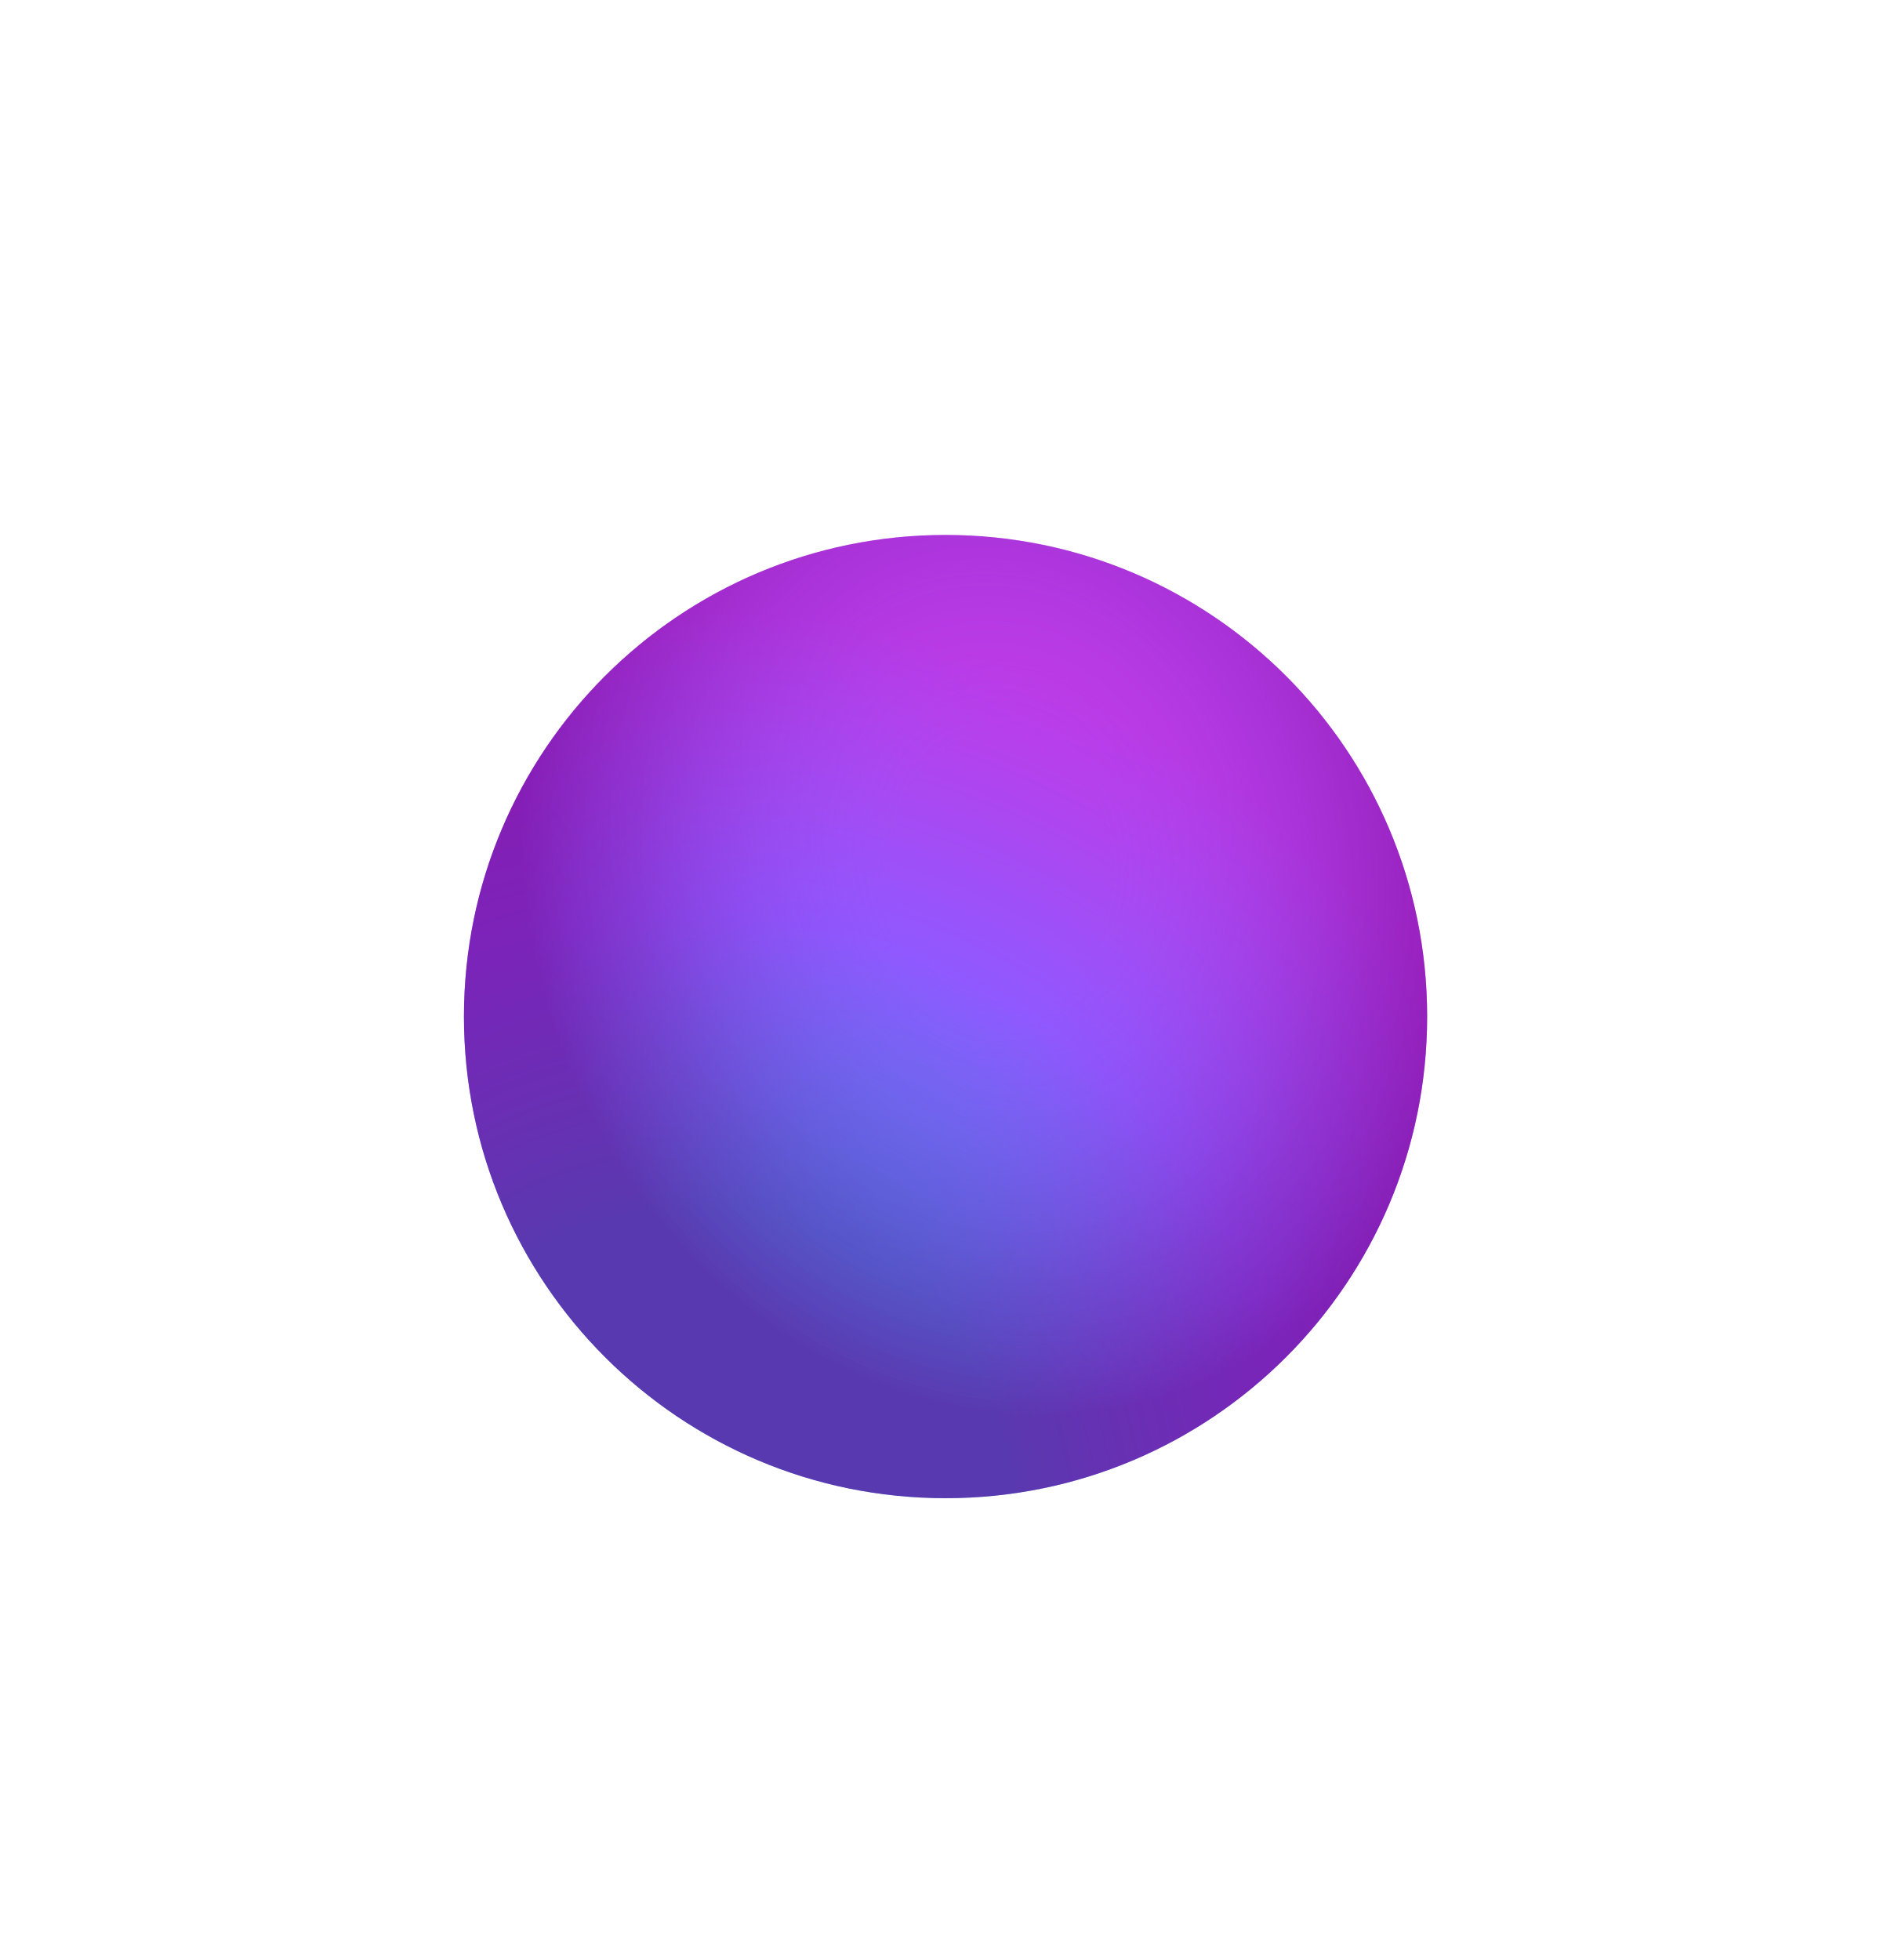
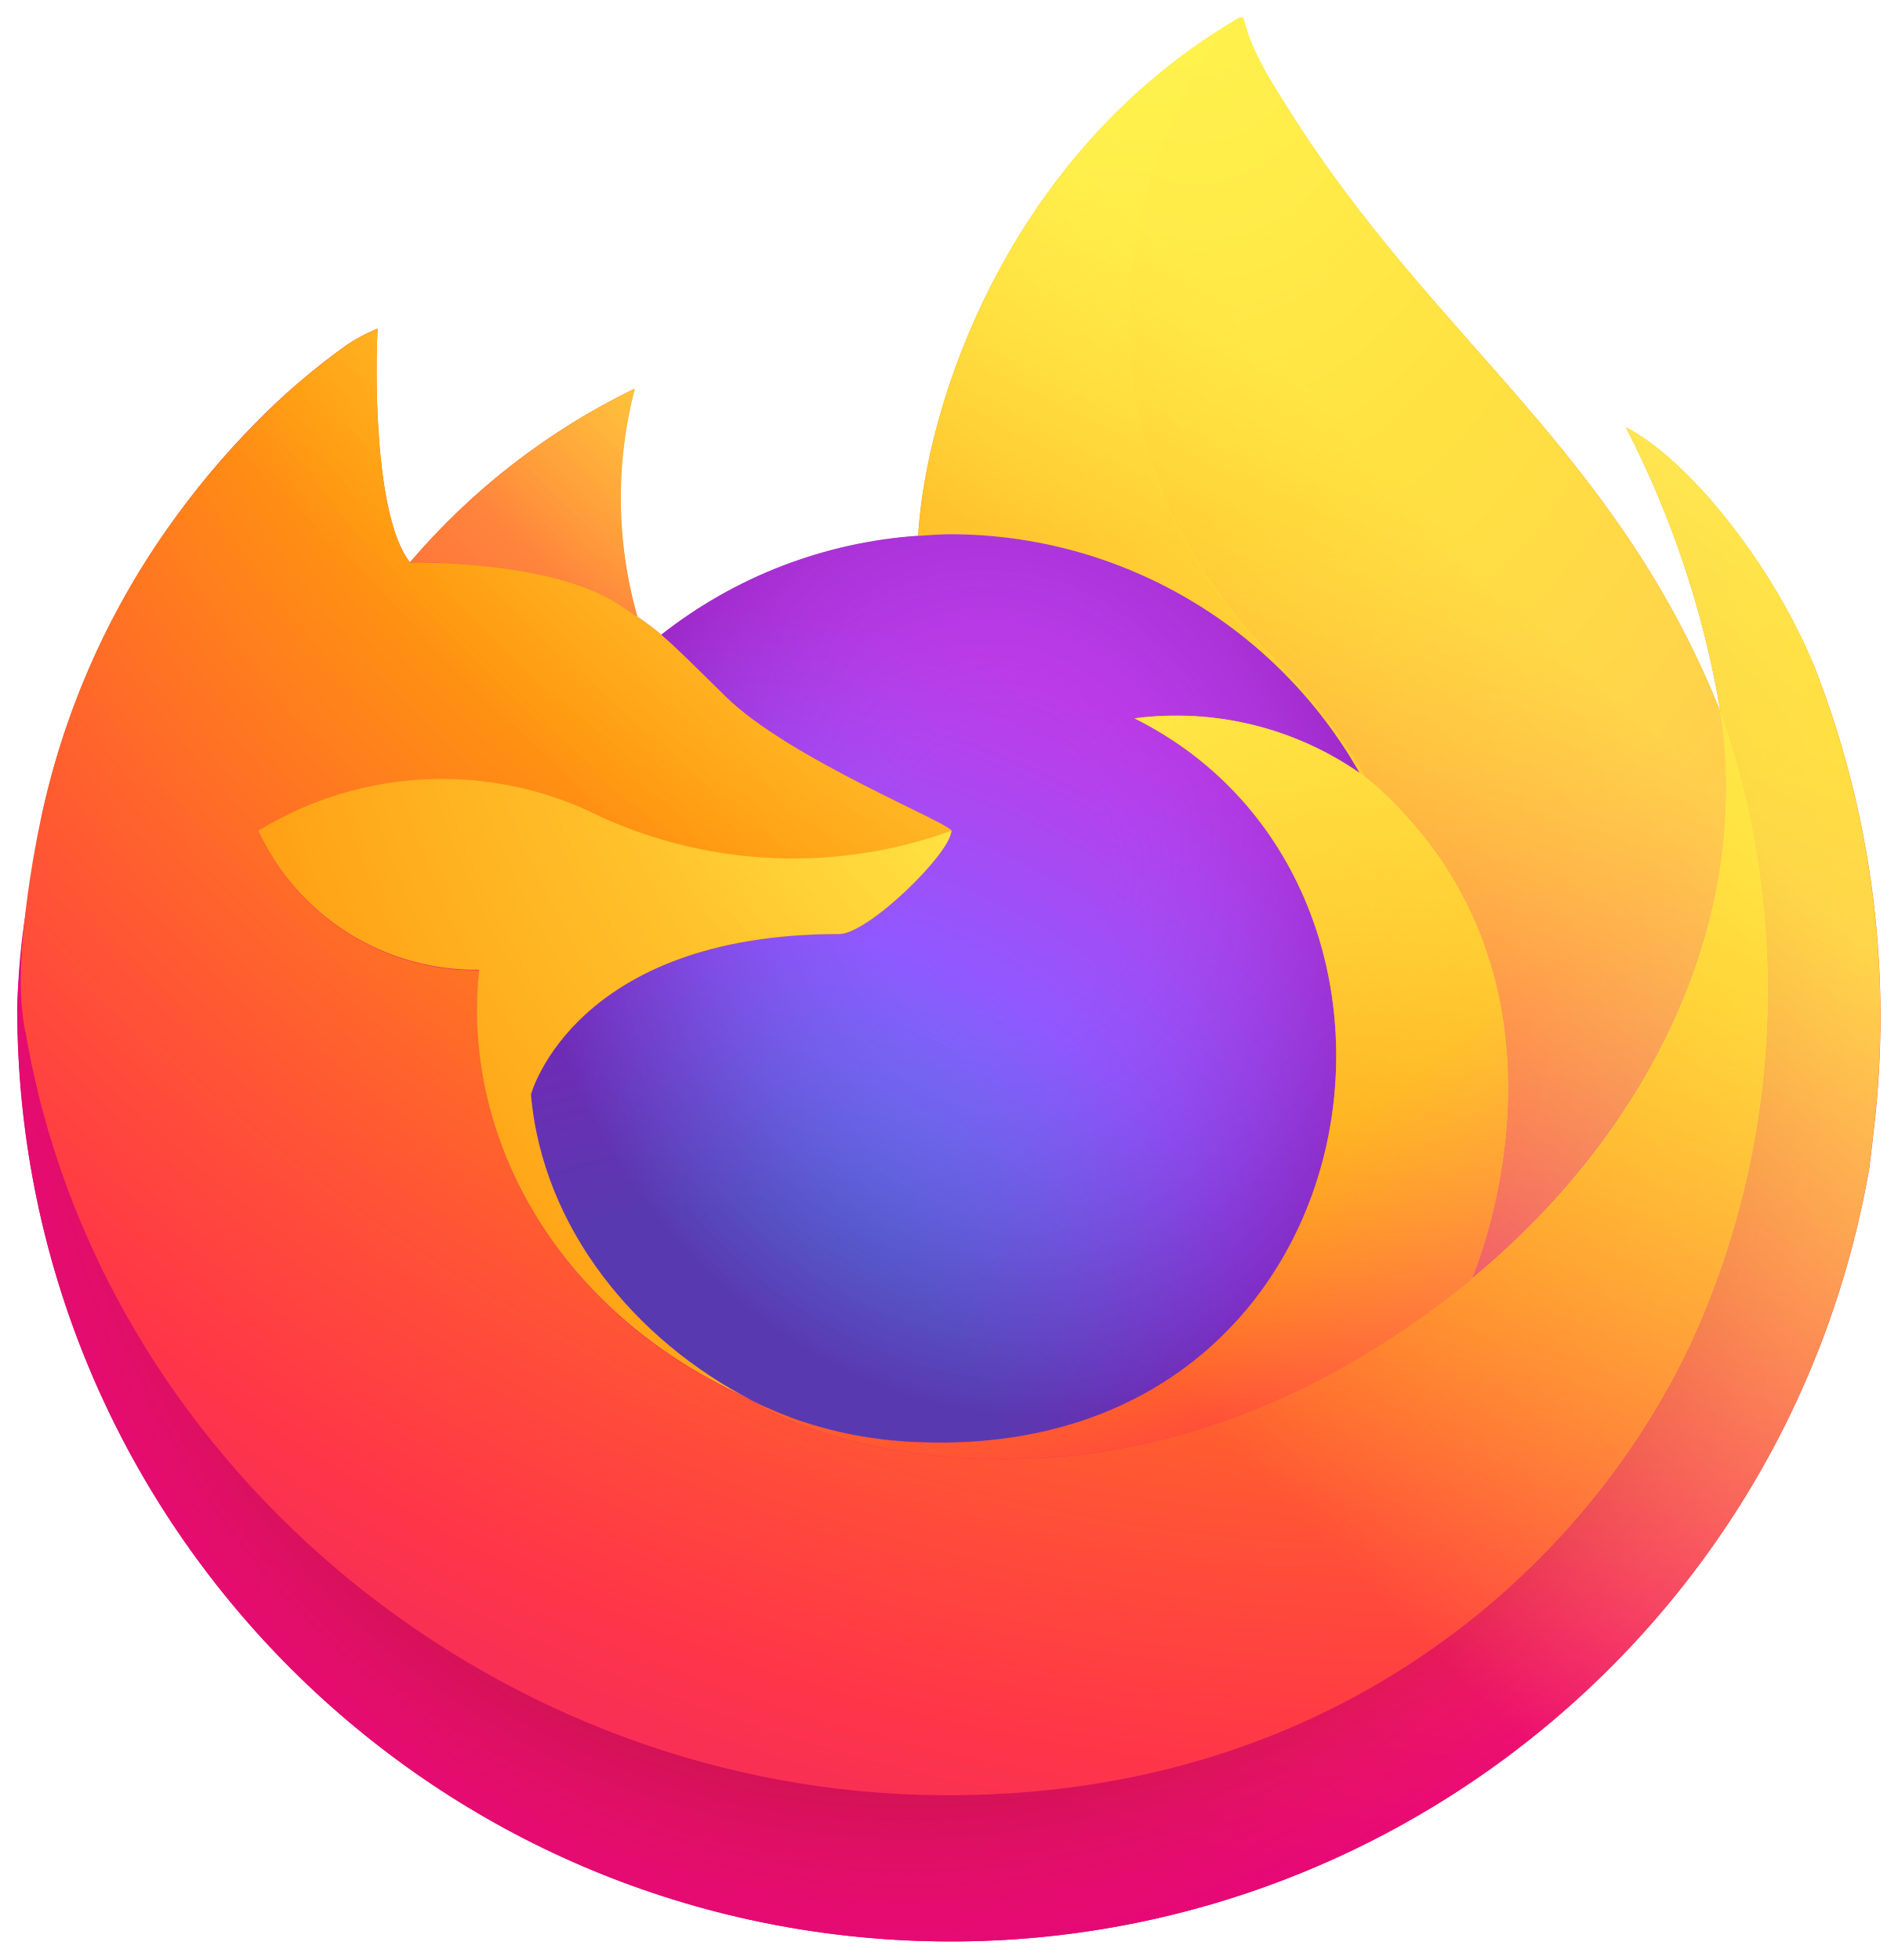
- <svg xmlns="http://www.w3.org/2000/svg" width="77.42" height="79.97" version="1.1" viewBox="0 0 77.42 79.97" id="svg77">
-   <defs id="defs66">
+ <svg xmlns="http://www.w3.org/2000/svg" width="77.42" height="79.97" version="1.1" viewBox="0 0 77.42 79.97">
+   <defs>
    <linearGradient id="a" x1="70.79" x2="6.447" y1="12.39" y2="74.47" gradientTransform="translate(-1.3 -.004086)" gradientUnits="userSpaceOnUse">
-       <stop stop-color="#fff44f" offset=".048" id="stop1" />
-       <stop stop-color="#ffe847" offset=".111" id="stop2" />
-       <stop stop-color="#ffc830" offset=".225" id="stop3" />
-       <stop stop-color="#ff980e" offset=".368" id="stop4" />
-       <stop stop-color="#ff8b16" offset=".401" id="stop5" />
-       <stop stop-color="#ff672a" offset=".462" id="stop6" />
-       <stop stop-color="#ff3647" offset=".534" id="stop7" />
-       <stop stop-color="#e31587" offset=".705" id="stop8" />
+       <stop stop-color="#fff44f" offset=".048" />
+       <stop stop-color="#ffe847" offset=".111" />
+       <stop stop-color="#ffc830" offset=".225" />
+       <stop stop-color="#ff980e" offset=".368" />
+       <stop stop-color="#ff8b16" offset=".401" />
+       <stop stop-color="#ff672a" offset=".462" />
+       <stop stop-color="#ff3647" offset=".534" />
+       <stop stop-color="#e31587" offset=".705" />
    </linearGradient>
    <radialGradient id="b" cx="-7907" cy="-8515" r="80.8" gradientTransform="translate(7974,8524)" gradientUnits="userSpaceOnUse">
-       <stop stop-color="#ffbd4f" offset=".129" id="stop9" />
-       <stop stop-color="#ffac31" offset=".186" id="stop10" />
-       <stop stop-color="#ff9d17" offset=".247" id="stop11" />
-       <stop stop-color="#ff980e" offset=".283" id="stop12" />
-       <stop stop-color="#ff563b" offset=".403" id="stop13" />
-       <stop stop-color="#ff3750" offset=".467" id="stop14" />
-       <stop stop-color="#f5156c" offset=".71" id="stop15" />
-       <stop stop-color="#eb0878" offset=".782" id="stop16" />
-       <stop stop-color="#e50080" offset=".86" id="stop17" />
+       <stop stop-color="#ffbd4f" offset=".129" />
+       <stop stop-color="#ffac31" offset=".186" />
+       <stop stop-color="#ff9d17" offset=".247" />
+       <stop stop-color="#ff980e" offset=".283" />
+       <stop stop-color="#ff563b" offset=".403" />
+       <stop stop-color="#ff3750" offset=".467" />
+       <stop stop-color="#f5156c" offset=".71" />
+       <stop stop-color="#eb0878" offset=".782" />
+       <stop stop-color="#e50080" offset=".86" />
    </radialGradient>
    <radialGradient id="c" cx="-7937" cy="-8482" r="80.8" gradientTransform="translate(7974,8524)" gradientUnits="userSpaceOnUse">
-       <stop stop-color="#960e18" offset=".3" id="stop18" />
-       <stop stop-color="#b11927" stop-opacity=".74" offset=".351" id="stop19" />
-       <stop stop-color="#db293d" stop-opacity=".343" offset=".435" id="stop20" />
-       <stop stop-color="#f5334b" stop-opacity=".094" offset=".497" id="stop21" />
-       <stop stop-color="#ff3750" stop-opacity="0" offset=".53" id="stop22" />
+       <stop stop-color="#960e18" offset=".3" />
+       <stop stop-color="#b11927" stop-opacity=".74" offset=".351" />
+       <stop stop-color="#db293d" stop-opacity=".343" offset=".435" />
+       <stop stop-color="#f5334b" stop-opacity=".094" offset=".497" />
+       <stop stop-color="#ff3750" stop-opacity="0" offset=".53" />
    </radialGradient>
    <radialGradient id="d" cx="-7927" cy="-8533" r="58.53" gradientTransform="translate(7974,8524)" gradientUnits="userSpaceOnUse">
-       <stop stop-color="#fff44f" offset=".132" id="stop23" />
-       <stop stop-color="#ffdc3e" offset=".252" id="stop24" />
-       <stop stop-color="#ff9d12" offset=".506" id="stop25" />
-       <stop stop-color="#ff980e" offset=".526" id="stop26" />
+       <stop stop-color="#fff44f" offset=".132" />
+       <stop stop-color="#ffdc3e" offset=".252" />
+       <stop stop-color="#ff9d12" offset=".506" />
+       <stop stop-color="#ff980e" offset=".526" />
    </radialGradient>
    <radialGradient id="e" cx="-7946" cy="-8461" r="38.47" gradientTransform="translate(7974,8524)" gradientUnits="userSpaceOnUse">
-       <stop stop-color="#3a8ee6" offset=".353" id="stop27" />
-       <stop stop-color="#5c79f0" offset=".472" id="stop28" />
-       <stop stop-color="#9059ff" offset=".669" id="stop29" />
-       <stop stop-color="#c139e6" offset="1" id="stop30" />
+       <stop stop-color="#3a8ee6" offset=".353" />
+       <stop stop-color="#5c79f0" offset=".472" />
+       <stop stop-color="#9059ff" offset=".669" />
+       <stop stop-color="#c139e6" offset="1" />
    </radialGradient>
    <radialGradient id="f" cx="-7936" cy="-8492" r="20.4" gradientTransform="matrix(.972 -.235 .275 1.138 10090 7834)" gradientUnits="userSpaceOnUse">
-       <stop stop-color="#9059ff" stop-opacity="0" offset=".206" id="stop31" />
-       <stop stop-color="#8c4ff3" stop-opacity=".064" offset=".278" id="stop32" />
-       <stop stop-color="#7716a8" stop-opacity=".45" offset=".747" id="stop33" />
-       <stop stop-color="#6e008b" stop-opacity=".6" offset=".975" id="stop34" />
+       <stop stop-color="#9059ff" stop-opacity="0" offset=".206" />
+       <stop stop-color="#8c4ff3" stop-opacity=".064" offset=".278" />
+       <stop stop-color="#7716a8" stop-opacity=".45" offset=".747" />
+       <stop stop-color="#6e008b" stop-opacity=".6" offset=".975" />
    </radialGradient>
    <radialGradient id="g" cx="-7938" cy="-8518" r="27.68" gradientTransform="translate(7974,8524)" gradientUnits="userSpaceOnUse">
-       <stop stop-color="#ffe226" offset="0" id="stop35" />
-       <stop stop-color="#ffdb27" offset=".121" id="stop36" />
-       <stop stop-color="#ffc82a" offset=".295" id="stop37" />
-       <stop stop-color="#ffa930" offset=".502" id="stop38" />
-       <stop stop-color="#ff7e37" offset=".732" id="stop39" />
-       <stop stop-color="#ff7139" offset=".792" id="stop40" />
+       <stop stop-color="#ffe226" offset="0" />
+       <stop stop-color="#ffdb27" offset=".121" />
+       <stop stop-color="#ffc82a" offset=".295" />
+       <stop stop-color="#ffa930" offset=".502" />
+       <stop stop-color="#ff7e37" offset=".732" />
+       <stop stop-color="#ff7139" offset=".792" />
    </radialGradient>
    <radialGradient id="h" cx="-7916" cy="-8536" r="118.1" gradientTransform="translate(7974,8524)" gradientUnits="userSpaceOnUse">
-       <stop stop-color="#fff44f" offset=".113" id="stop41" />
-       <stop stop-color="#ff980e" offset=".456" id="stop42" />
-       <stop stop-color="#ff5634" offset=".622" id="stop43" />
-       <stop stop-color="#ff3647" offset=".716" id="stop44" />
-       <stop stop-color="#e31587" offset=".904" id="stop45" />
+       <stop stop-color="#fff44f" offset=".113" />
+       <stop stop-color="#ff980e" offset=".456" />
+       <stop stop-color="#ff5634" offset=".622" />
+       <stop stop-color="#ff3647" offset=".716" />
+       <stop stop-color="#e31587" offset=".904" />
    </radialGradient>
    <radialGradient id="i" cx="-7927" cy="-8523" r="86.5" gradientTransform="matrix(.105 .995 -.653 .069 -4685 8470)" gradientUnits="userSpaceOnUse">
-       <stop stop-color="#fff44f" offset="0" id="stop46" />
-       <stop stop-color="#ffe847" offset=".06" id="stop47" />
-       <stop stop-color="#ffc830" offset=".168" id="stop48" />
-       <stop stop-color="#ff980e" offset=".304" id="stop49" />
-       <stop stop-color="#ff8b16" offset=".356" id="stop50" />
-       <stop stop-color="#ff672a" offset=".455" id="stop51" />
-       <stop stop-color="#ff3647" offset=".57" id="stop52" />
-       <stop stop-color="#e31587" offset=".737" id="stop53" />
+       <stop stop-color="#fff44f" offset="0" />
+       <stop stop-color="#ffe847" offset=".06" />
+       <stop stop-color="#ffc830" offset=".168" />
+       <stop stop-color="#ff980e" offset=".304" />
+       <stop stop-color="#ff8b16" offset=".356" />
+       <stop stop-color="#ff672a" offset=".455" />
+       <stop stop-color="#ff3647" offset=".57" />
+       <stop stop-color="#e31587" offset=".737" />
    </radialGradient>
    <radialGradient id="j" cx="-7938" cy="-8508" r="73.72" gradientTransform="translate(7974,8524)" gradientUnits="userSpaceOnUse">
-       <stop stop-color="#fff44f" offset=".137" id="stop54" />
-       <stop stop-color="#ff980e" offset=".48" id="stop55" />
-       <stop stop-color="#ff5634" offset=".592" id="stop56" />
-       <stop stop-color="#ff3647" offset=".655" id="stop57" />
-       <stop stop-color="#e31587" offset=".904" id="stop58" />
+       <stop stop-color="#fff44f" offset=".137" />
+       <stop stop-color="#ff980e" offset=".48" />
+       <stop stop-color="#ff5634" offset=".592" />
+       <stop stop-color="#ff3647" offset=".655" />
+       <stop stop-color="#e31587" offset=".904" />
    </radialGradient>
    <radialGradient id="k" cx="-7919" cy="-8504" r="80.69" gradientTransform="translate(7974,8524)" gradientUnits="userSpaceOnUse">
-       <stop stop-color="#fff44f" offset=".094" id="stop59" />
-       <stop stop-color="#ffe141" offset=".231" id="stop60" />
-       <stop stop-color="#ffaf1e" offset=".509" id="stop61" />
-       <stop stop-color="#ff980e" offset=".626" id="stop62" />
+       <stop stop-color="#fff44f" offset=".094" />
+       <stop stop-color="#ffe141" offset=".231" />
+       <stop stop-color="#ffaf1e" offset=".509" />
+       <stop stop-color="#ff980e" offset=".626" />
    </radialGradient>
    <linearGradient id="l" x1="70.01" x2="15.27" y1="12.06" y2="66.81" gradientTransform="translate(-1.3 -.004086)" gradientUnits="userSpaceOnUse">
-       <stop stop-color="#fff44f" stop-opacity=".8" offset=".167" id="stop63" />
-       <stop stop-color="#fff44f" stop-opacity=".634" offset=".266" id="stop64" />
-       <stop stop-color="#fff44f" stop-opacity=".217" offset=".489" id="stop65" />
-       <stop stop-color="#fff44f" stop-opacity="0" offset=".6" id="stop66" />
+       <stop stop-color="#fff44f" stop-opacity=".8" offset=".167" />
+       <stop stop-color="#fff44f" stop-opacity=".634" offset=".266" />
+       <stop stop-color="#fff44f" stop-opacity=".217" offset=".489" />
+       <stop stop-color="#fff44f" stop-opacity="0" offset=".6" />
    </linearGradient>
  </defs>
-   <g transform="matrix(.9819843 0 0 .9819843 .6974849 .7199239)" id="g77">
-     <circle id="path77" cx="38.578" cy="41.505" r="20.011" fill="url(#e)" />
-     <circle id="circle77" cx="38.578" cy="41.505" r="20.011" fill="url(#f)" />
+   <g transform="matrix(.9819843 0 0 .9819843 .6974849 .7199239)">
+     <path d="m74.62 26.83c-1.684-4.052-5.1-8.427-7.775-9.81a40.27 40.27 0 0 1 3.925 11.76l7e-3 0.065c-4.382-10.92-11.81-15.33-17.88-24.92-0.307-0.485-0.614-0.971-0.913-1.484-0.171-0.293-0.308-0.557-0.427-0.8a7.053 7.053 0 0 1-0.578-1.535 0.1 0.1 0 0 0-0.088-0.1 0.138 0.138 0 0 0-0.073 0c-5e-3 0-0.013 9e-3 -0.019 0.011s-0.019 0.011-0.028 0.015l0.015-0.026c-9.735 5.7-13.04 16.25-13.34 21.53a19.39 19.39 0 0 0-10.67 4.111 11.59 11.59 0 0 0-1-0.758 17.97 17.97 0 0 1-0.109-9.473 28.7 28.7 0 0 0-9.329 7.21h-0.018c-1.536-1.947-1.428-8.367-1.34-9.708a6.928 6.928 0 0 0-1.294 0.687 28.22 28.22 0 0 0-3.788 3.245 33.84 33.84 0 0 0-3.623 4.347v6e-3 -7e-3a32.73 32.73 0 0 0-5.2 11.74l-0.052 0.256c-0.073 0.341-0.336 2.049-0.381 2.42 0 0.029-6e-3 0.056-9e-3 0.085a36.94 36.94 0 0 0-0.629 5.343v0.2a38.76 38.76 0 0 0 76.95 6.554c0.065-0.5 0.118-0.995 0.176-1.5a39.86 39.86 0 0 0-2.514-19.47zm-44.67 30.34c0.181 0.087 0.351 0.181 0.537 0.264l0.027 0.017q-0.282-0.135-0.564-0.281zm8.878-23.38m31.95-4.934v-0.037l7e-3 0.041z" fill="url(#a)" />
+     <path d="m74.62 26.83c-1.684-4.052-5.1-8.427-7.775-9.81a40.27 40.27 0 0 1 3.925 11.76v0.037l7e-3 0.041a35.1 35.1 0 0 1-1.206 26.16c-4.442 9.531-15.19 19.3-32.02 18.82-18.18-0.515-34.2-14.01-37.19-31.68-0.545-2.787 0-4.2 0.274-6.465a28.88 28.88 0 0 0-0.623 5.348v0.2a38.76 38.76 0 0 0 76.95 6.554c0.065-0.5 0.118-0.995 0.176-1.5a39.86 39.86 0 0 0-2.514-19.47z" fill="url(#b)" />
+     <path d="m74.62 26.83c-1.684-4.052-5.1-8.427-7.775-9.81a40.27 40.27 0 0 1 3.925 11.76v0.037l7e-3 0.041a35.1 35.1 0 0 1-1.206 26.16c-4.442 9.531-15.19 19.3-32.02 18.82-18.18-0.515-34.2-14.01-37.19-31.68-0.545-2.787 0-4.2 0.274-6.465a28.88 28.88 0 0 0-0.623 5.348v0.2a38.76 38.76 0 0 0 76.95 6.554c0.065-0.5 0.118-0.995 0.176-1.5a39.86 39.86 0 0 0-2.514-19.47z" fill="url(#c)" />
+     <path d="m55.78 31.38c0.084 0.059 0.162 0.118 0.241 0.177a21.1 21.1 0 0 0-3.6-4.695c-12.05-12.05-3.157-26.12-1.658-26.84l0.015-0.022c-9.735 5.7-13.04 16.25-13.34 21.53 0.452-0.031 0.9-0.069 1.362-0.069a19.56 19.56 0 0 1 16.98 9.917z" fill="url(#d)" />
+     <path d="m38.82 33.79c-0.064 0.964-3.47 4.289-4.661 4.289-11.02 0-12.81 6.667-12.81 6.667 0.488 5.614 4.4 10.24 9.129 12.68 0.216 0.112 0.435 0.213 0.654 0.312q0.569 0.252 1.138 0.466a17.24 17.24 0 0 0 5.043 0.973c19.32 0.906 23.06-23.1 9.119-30.07a13.38 13.38 0 0 1 9.345 2.269 19.56 19.56 0 0 0-16.98-9.917c-0.46 0-0.91 0.038-1.362 0.069a19.39 19.39 0 0 0-10.67 4.111c0.591 0.5 1.258 1.168 2.663 2.553 2.63 2.591 9.375 5.275 9.39 5.59z" fill="url(#e)" />
+     <path d="m38.82 33.79c-0.064 0.964-3.47 4.289-4.661 4.289-11.02 0-12.81 6.667-12.81 6.667 0.488 5.614 4.4 10.24 9.129 12.68 0.216 0.112 0.435 0.213 0.654 0.312q0.569 0.252 1.138 0.466a17.24 17.24 0 0 0 5.043 0.973c19.32 0.906 23.06-23.1 9.119-30.07a13.38 13.38 0 0 1 9.345 2.269 19.56 19.56 0 0 0-16.98-9.917c-0.46 0-0.91 0.038-1.362 0.069a19.39 19.39 0 0 0-10.67 4.111c0.591 0.5 1.258 1.168 2.663 2.553 2.63 2.591 9.375 5.275 9.39 5.59z" fill="url(#f)" />
+     <path d="m24.96 24.36c0.314 0.2 0.573 0.374 0.8 0.531a17.97 17.97 0 0 1-0.109-9.473 28.7 28.7 0 0 0-9.329 7.21c0.189-5e-3 5.811-0.106 8.638 1.732z" fill="url(#g)" />
+     <path d="m0.354 42.16c2.991 17.67 19.01 31.17 37.19 31.68 16.83 0.476 27.58-9.294 32.02-18.82a35.1 35.1 0 0 0 1.206-26.16v-0.037c0-0.029-6e-3 -0.046 0-0.037l7e-3 0.065c1.375 8.977-3.191 17.67-10.33 23.56l-0.022 0.05c-13.91 11.33-27.22 6.834-29.91 5q-0.282-0.135-0.564-0.281c-8.109-3.876-11.46-11.26-10.74-17.6a9.953 9.953 0 0 1-9.181-5.775 14.62 14.62 0 0 1 14.25-0.572 19.3 19.3 0 0 0 14.55 0.572c-0.015-0.315-6.76-3-9.39-5.59-1.405-1.385-2.072-2.052-2.663-2.553a11.59 11.59 0 0 0-1-0.758c-0.23-0.157-0.489-0.327-0.8-0.531-2.827-1.838-8.449-1.737-8.635-1.732h-0.018c-1.536-1.947-1.428-8.367-1.34-9.708a6.928 6.928 0 0 0-1.294 0.687 28.22 28.22 0 0 0-3.788 3.245 33.84 33.84 0 0 0-3.638 4.337v6e-3 -7e-3a32.73 32.73 0 0 0-5.2 11.74c-0.019 0.079-1.396 6.099-0.717 9.221z" fill="url(#h)" />
+     <path d="m52.42 26.86a21.1 21.1 0 0 1 3.6 4.7c0.213 0.161 0.412 0.321 0.581 0.476 8.787 8.1 4.183 19.55 3.84 20.36 7.138-5.881 11.7-14.58 10.33-23.56-4.384-10.93-11.82-15.34-17.88-24.93-0.307-0.485-0.614-0.971-0.913-1.484-0.171-0.293-0.308-0.557-0.427-0.8a7.053 7.053 0 0 1-0.578-1.535 0.1 0.1 0 0 0-0.088-0.1 0.138 0.138 0 0 0-0.073 0c-5e-3 0-0.013 9e-3 -0.019 0.011s-0.019 0.011-0.028 0.015c-1.499 0.711-10.39 14.79 1.66 26.83z" fill="url(#i)" />
+     <path d="m56.6 32.04c-0.169-0.155-0.368-0.315-0.581-0.476-0.079-0.059-0.157-0.118-0.241-0.177a13.38 13.38 0 0 0-9.345-2.269c13.94 6.97 10.2 30.97-9.119 30.07a17.24 17.24 0 0 1-5.043-0.973q-0.569-0.213-1.138-0.466c-0.219-0.1-0.438-0.2-0.654-0.312l0.027 0.017c2.694 1.839 16 6.332 29.91-5l0.022-0.05c0.347-0.81 4.951-12.26-3.84-20.36z" fill="url(#j)" />
+     <path d="m21.35 44.74s1.789-6.667 12.81-6.667c1.191 0 4.6-3.325 4.661-4.289a19.3 19.3 0 0 1-14.55-0.572 14.62 14.62 0 0 0-14.25 0.572 9.953 9.953 0 0 0 9.181 5.775c-0.718 6.337 2.632 13.72 10.74 17.6 0.181 0.087 0.351 0.181 0.537 0.264-4.733-2.445-8.641-7.069-9.129-12.68z" fill="url(#k)" />
+     <path d="m74.62 26.83c-1.684-4.052-5.1-8.427-7.775-9.81a40.27 40.27 0 0 1 3.925 11.76l7e-3 0.065c-4.382-10.92-11.81-15.33-17.88-24.92-0.307-0.485-0.614-0.971-0.913-1.484-0.171-0.293-0.308-0.557-0.427-0.8a7.053 7.053 0 0 1-0.578-1.535 0.1 0.1 0 0 0-0.088-0.1 0.138 0.138 0 0 0-0.073 0c-5e-3 0-0.013 9e-3 -0.019 0.011s-0.019 0.011-0.028 0.015l0.015-0.026c-9.735 5.7-13.04 16.25-13.34 21.53 0.452-0.031 0.9-0.069 1.362-0.069a19.56 19.56 0 0 1 16.98 9.917 13.38 13.38 0 0 0-9.345-2.269c13.94 6.97 10.2 30.97-9.119 30.07a17.24 17.24 0 0 1-5.043-0.973q-0.569-0.213-1.138-0.466c-0.219-0.1-0.438-0.2-0.654-0.312l0.027 0.017q-0.282-0.135-0.564-0.281c0.181 0.087 0.351 0.181 0.537 0.264-4.733-2.446-8.641-7.07-9.129-12.68 0 0 1.789-6.667 12.81-6.667 1.191 0 4.6-3.325 4.661-4.289-0.015-0.315-6.76-3-9.39-5.59-1.405-1.385-2.072-2.052-2.663-2.553a11.59 11.59 0 0 0-1-0.758 17.97 17.97 0 0 1-0.109-9.473 28.7 28.7 0 0 0-9.329 7.21h-0.018c-1.536-1.947-1.428-8.367-1.34-9.708a6.928 6.928 0 0 0-1.294 0.687 28.22 28.22 0 0 0-3.788 3.245 33.84 33.84 0 0 0-3.623 4.347v6e-3 -7e-3a32.73 32.73 0 0 0-5.2 11.74l-0.052 0.256c-0.073 0.341-0.4 2.073-0.447 2.445a45.09 45.09 0 0 0-0.572 5.403v0.2a38.76 38.76 0 0 0 76.95 6.554c0.065-0.5 0.118-0.995 0.176-1.5a39.86 39.86 0 0 0-2.514-19.47zm-3.845 1.991 7e-3 0.041z" fill="url(#l)" />
  </g>
</svg>
